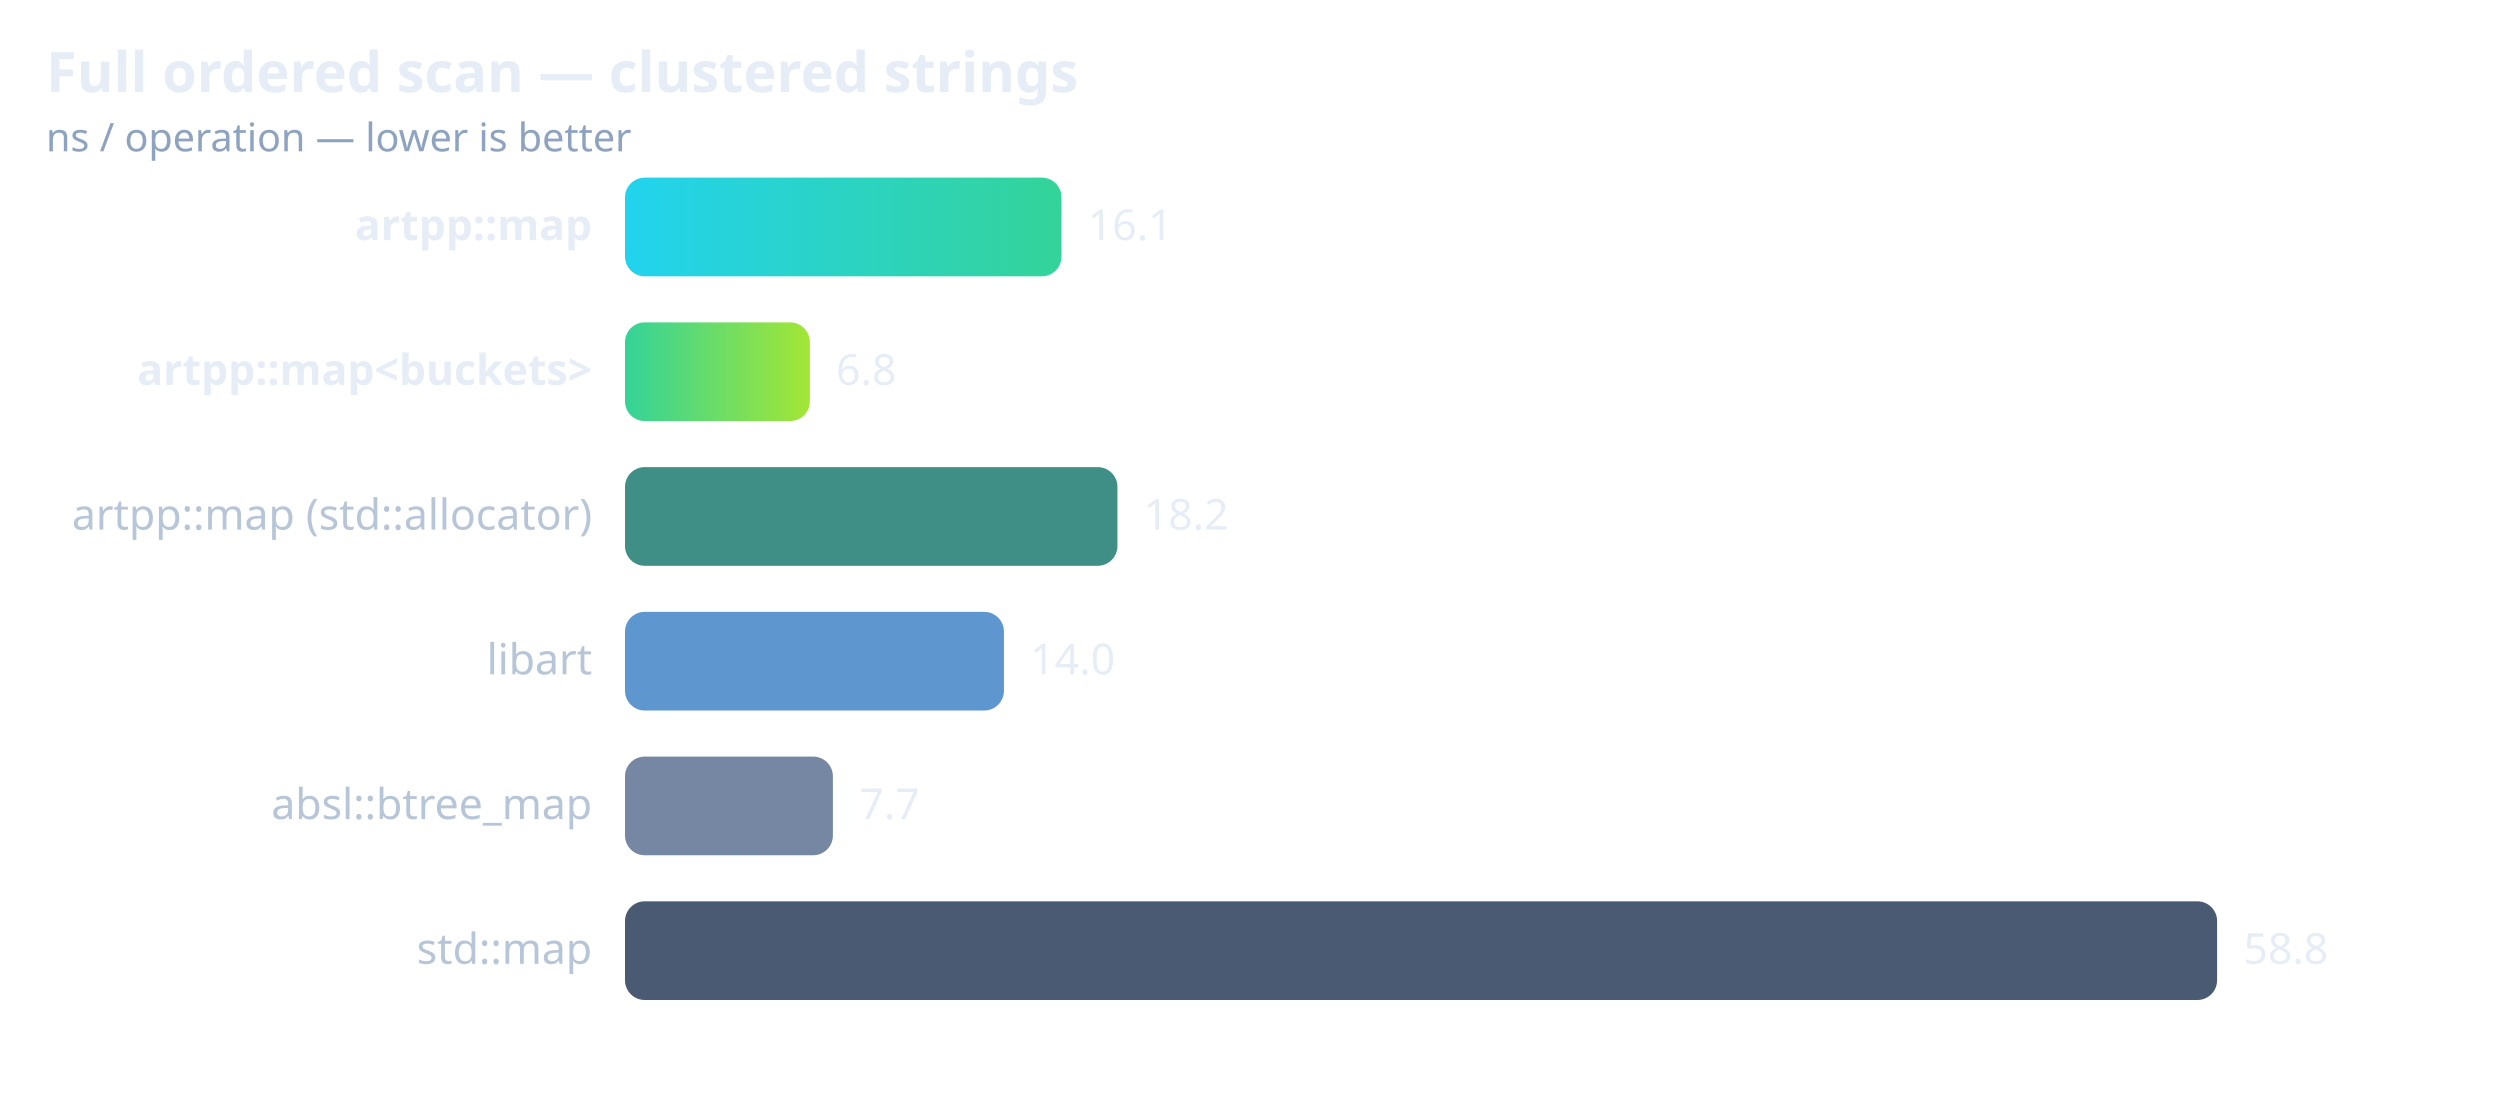
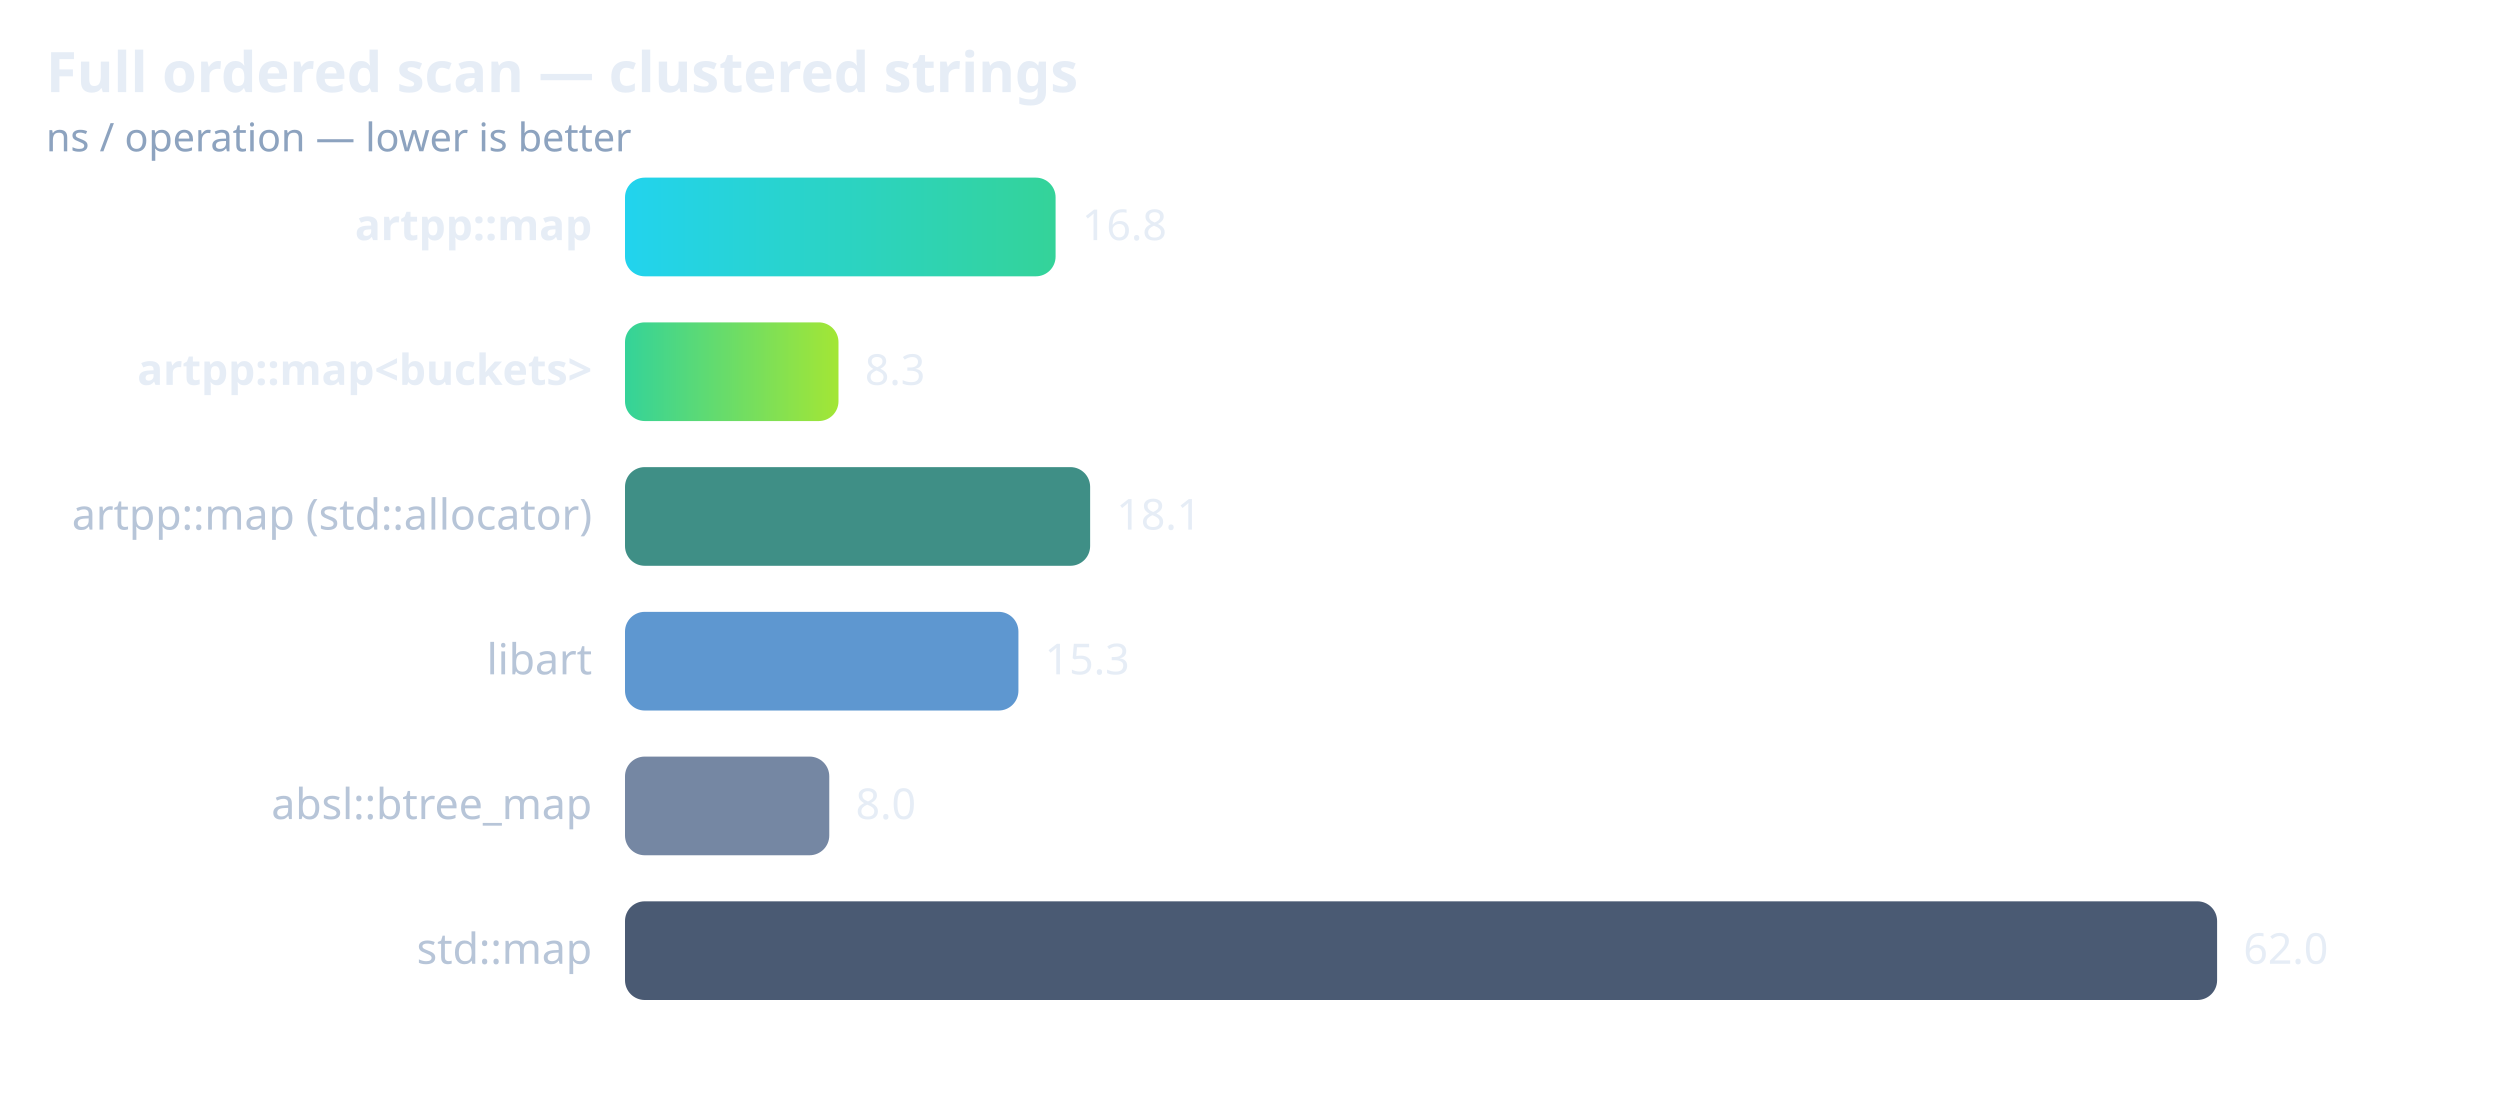
<svg xmlns="http://www.w3.org/2000/svg" viewBox="0 0 760 334" font-family="ui-sans-serif, system-ui, sans-serif" role="img" aria-label="Full ordered scan — clustered strings">
  <defs>
    <linearGradient id="hot" x1="0" y1="0" x2="1" y2="0">
      <stop offset="0" stop-color="#22d3ee" />
      <stop offset="1" stop-color="#34d399" />
    </linearGradient>
    <linearGradient id="hot2" x1="0" y1="0" x2="1" y2="0">
      <stop offset="0" stop-color="#34d399" />
      <stop offset="1" stop-color="#a3e635" />
    </linearGradient>
  </defs>
  <text x="14" y="28" font-size="17" font-weight="600" fill="#e6edf6">Full ordered scan — clustered strings</text>
  <text x="14" y="46" font-size="12" fill="#8da3bf">ns / operation — lower is better</text>
  <text x="180" y="73.0" font-size="13" font-weight="600" fill="#e6edf6" text-anchor="end">artpp::map</text>
-   <rect x="190" y="54" width="132.7" height="30" rx="6" fill="url(#hot)" />
-   <text x="330.674" y="73.0" font-size="13" fill="#e6edf6">16.1</text>
+   <rect x="190" y="54" width="130.9" height="30" rx="6" fill="url(#hot)" />
+   <text x="328.929" y="73.0" font-size="13" fill="#e6edf6">16.8</text>
  <text x="180" y="117.0" font-size="13" font-weight="600" fill="#e6edf6" text-anchor="end">artpp::map&lt;buckets&gt;</text>
-   <rect x="190" y="98" width="56.2" height="30" rx="6" fill="url(#hot2)" />
-   <text x="254.166" y="117.0" font-size="13" fill="#e6edf6">6.8</text>
+   <rect x="190" y="98" width="64.9" height="30" rx="6" fill="url(#hot2)" />
+   <text x="262.918" y="117.0" font-size="13" fill="#e6edf6">8.3</text>
  <text x="180" y="161.0" font-size="13" font-weight="400" fill="#b7c5d8" text-anchor="end">artpp::map (std::allocator)</text>
-   <rect x="190" y="142" width="149.7" height="30" rx="6" fill="#3f8f86" />
-   <text x="347.721" y="161.0" font-size="13" fill="#e6edf6">18.2</text>
+   <rect x="190" y="142" width="141.4" height="30" rx="6" fill="#3f8f86" />
+   <text x="339.384" y="161.0" font-size="13" fill="#e6edf6">18.1</text>
  <text x="180" y="205.0" font-size="13" font-weight="400" fill="#b7c5d8" text-anchor="end">libart</text>
-   <rect x="190" y="186" width="115.2" height="30" rx="6" fill="#5e97d0" />
-   <text x="313.215" y="205.0" font-size="13" fill="#e6edf6">14.0</text>
+   <rect x="190" y="186" width="119.6" height="30" rx="6" fill="#5e97d0" />
+   <text x="317.615" y="205.0" font-size="13" fill="#e6edf6">15.3</text>
  <text x="180" y="249.0" font-size="13" font-weight="400" fill="#b7c5d8" text-anchor="end">absl::btree_map</text>
-   <rect x="190" y="230" width="63.2" height="30" rx="6" fill="#7587a3" />
-   <text x="261.249" y="249.0" font-size="13" fill="#e6edf6">7.7</text>
+   <rect x="190" y="230" width="62.1" height="30" rx="6" fill="#7587a3" />
+   <text x="260.109" y="249.0" font-size="13" fill="#e6edf6">8.0</text>
  <text x="180" y="293.0" font-size="13" font-weight="400" fill="#b7c5d8" text-anchor="end">std::map</text>
  <rect x="190" y="274" width="484.0" height="30" rx="6" fill="#4a5a73" />
-   <text x="682.0" y="293.0" font-size="13" fill="#e6edf6">58.8</text>
+   <text x="682.0" y="293.0" font-size="13" fill="#e6edf6">62.0</text>
</svg>
